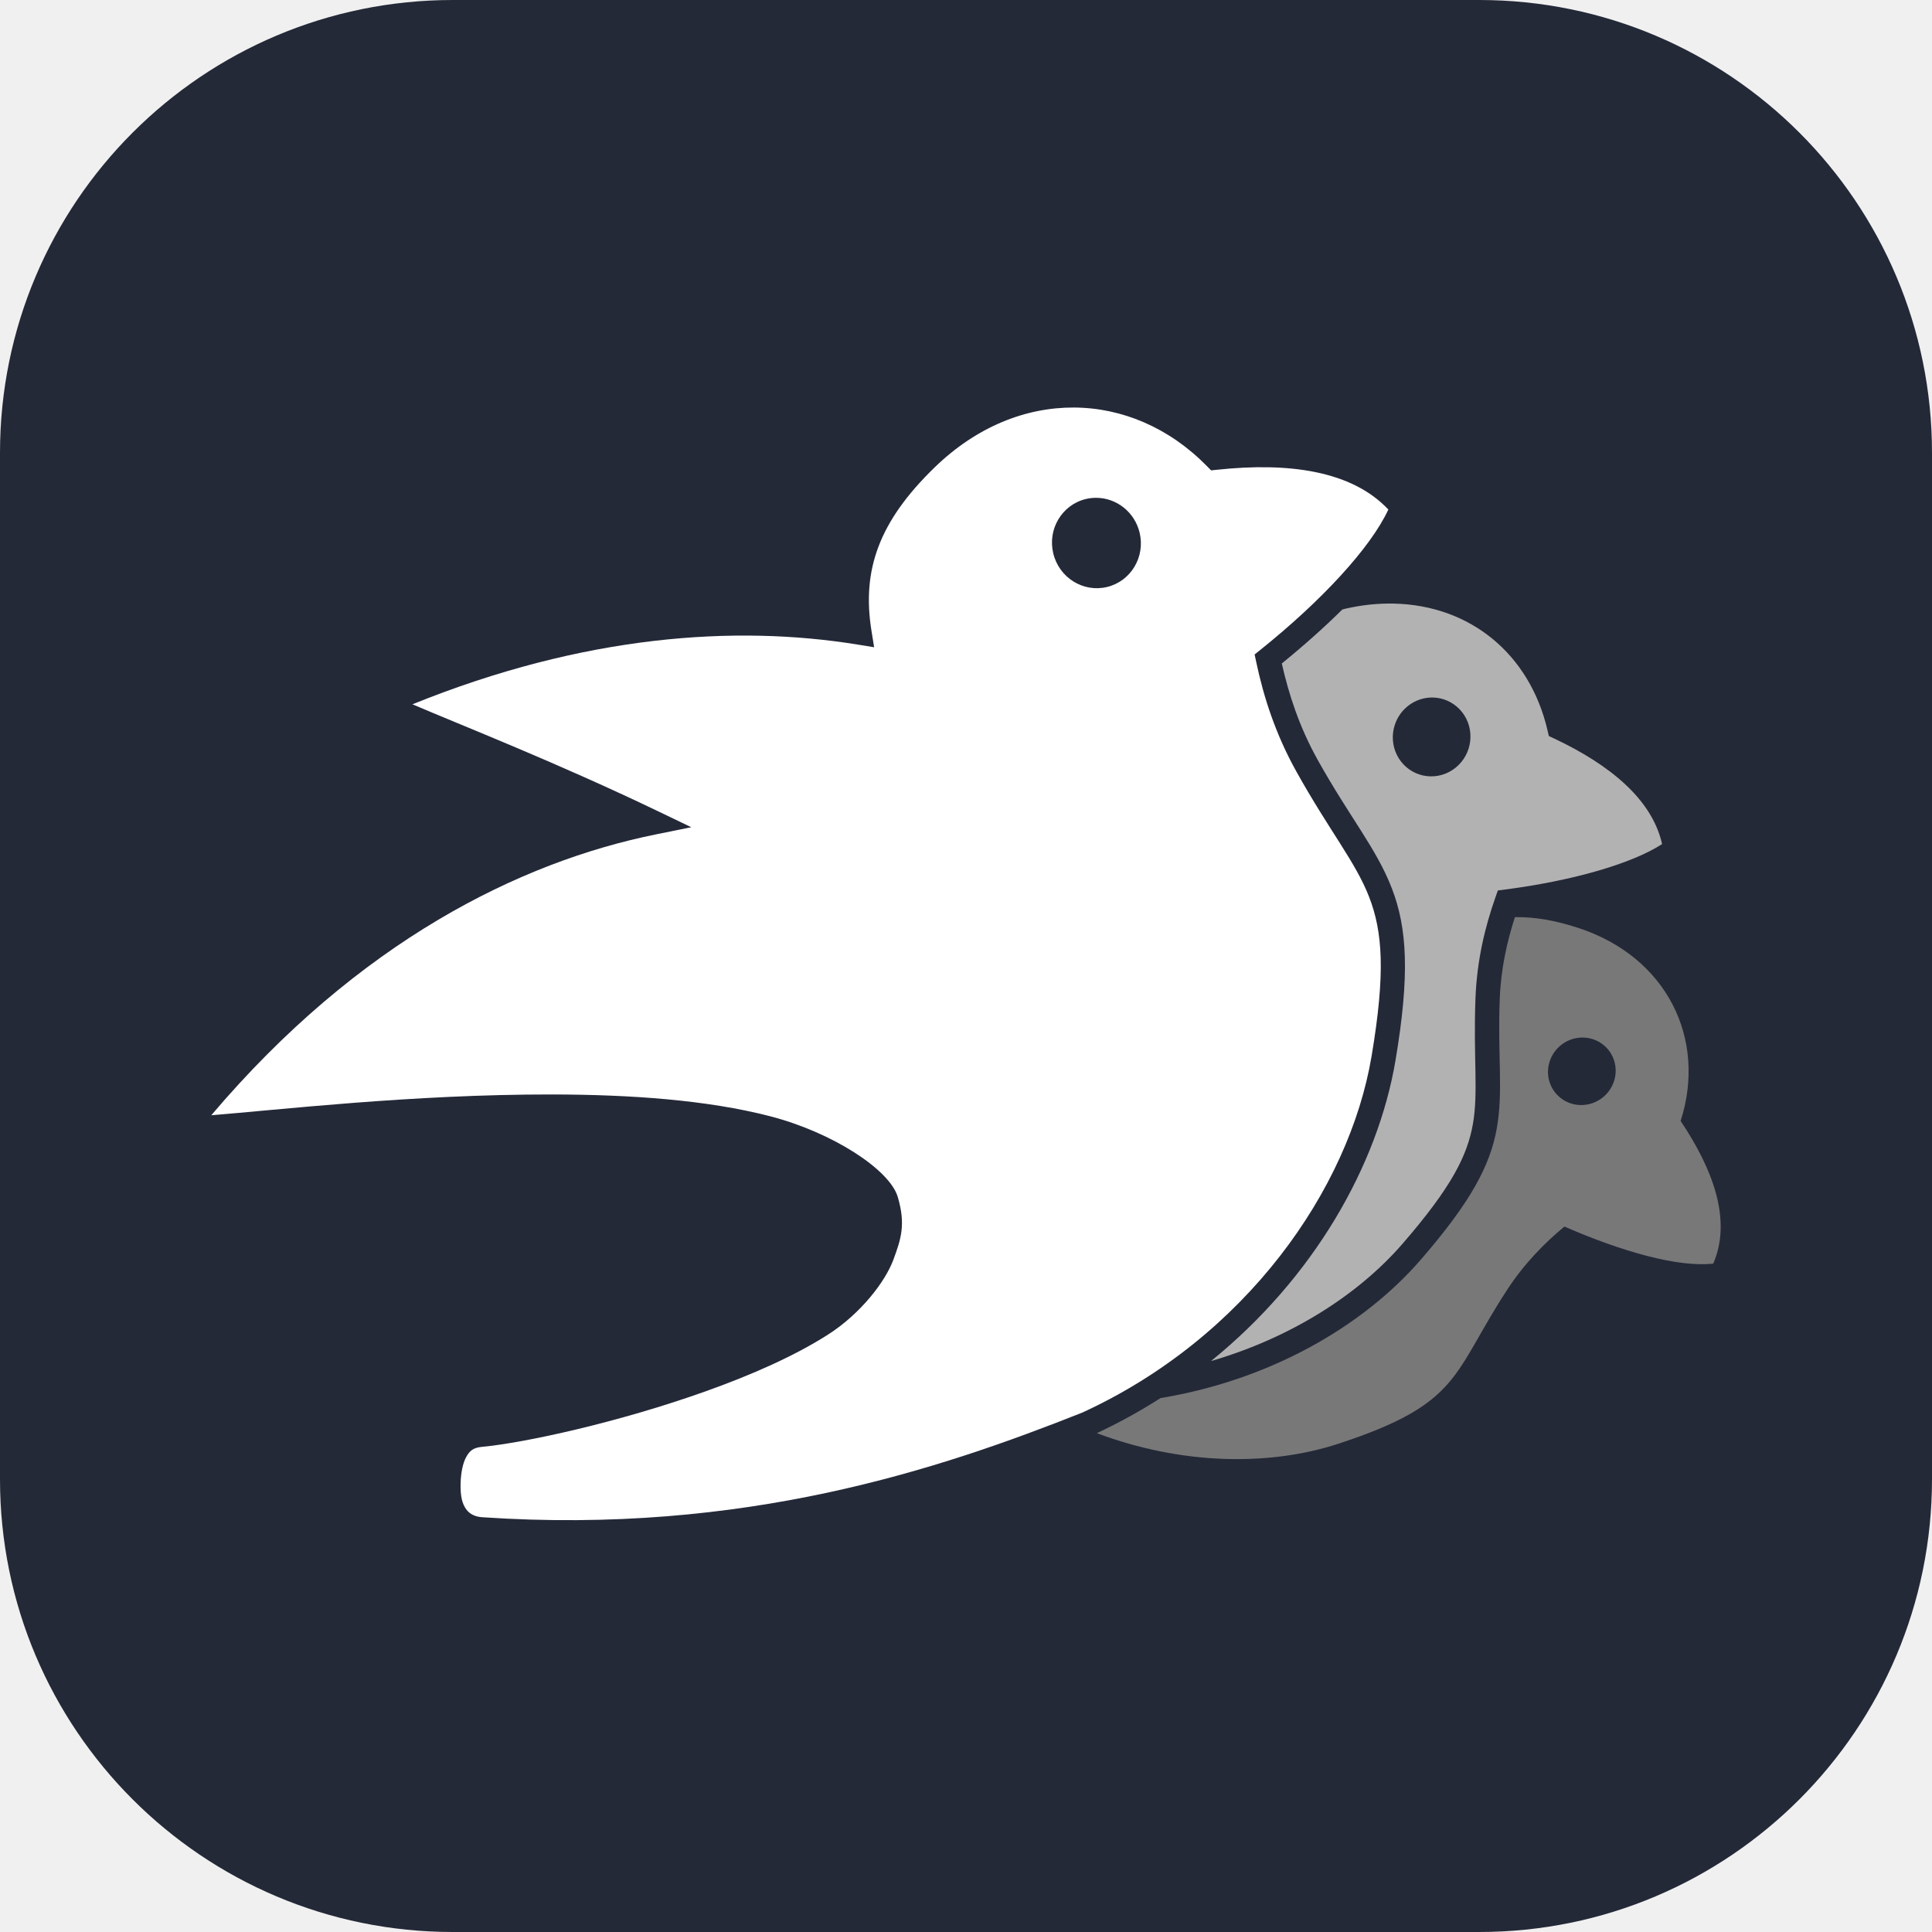
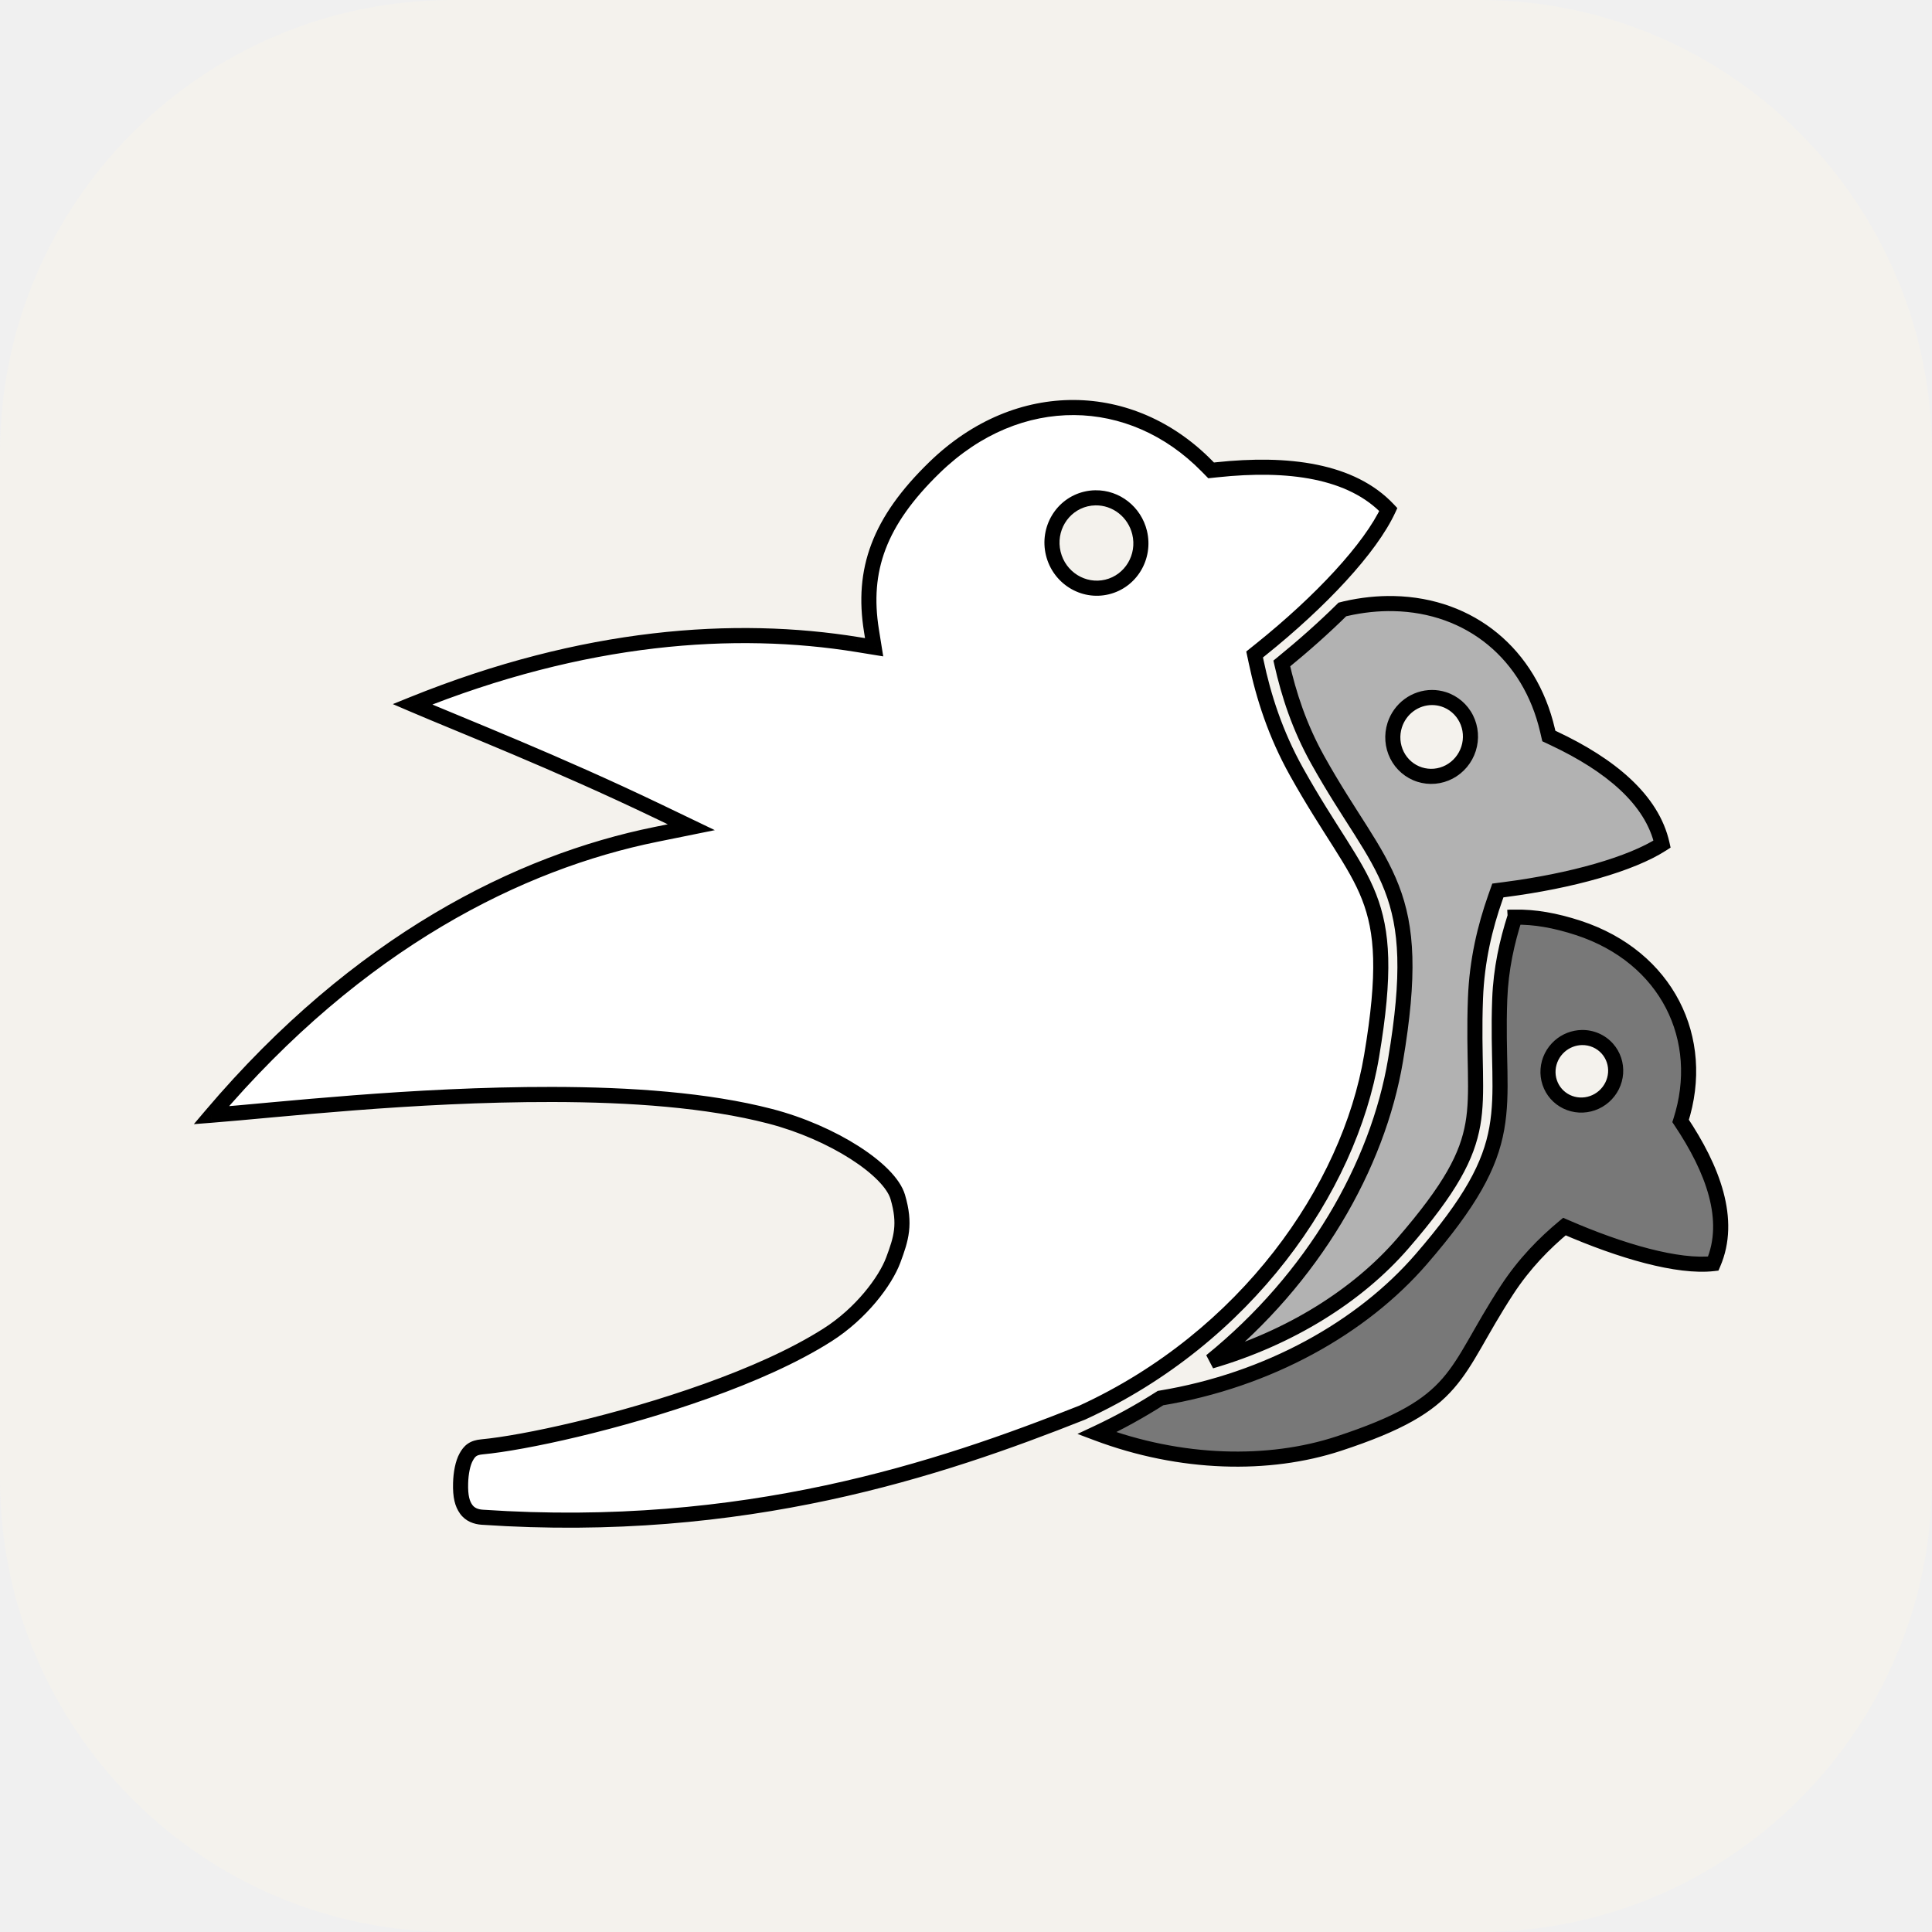
<svg xmlns="http://www.w3.org/2000/svg" width="256" height="256" viewBox="0 0 256 256" fill="none" id="bevy">
  <style>
#bevy {
    rect {fill: #242938}
- 
+    
    @media (prefers-color-scheme: light) {
        rect {fill: #F4F2ED}
+       
    }
}
</style>
-   <rect width="256" height="256" rx="60" fill="#242938" />
-   <path d="M200.778 121.534C200.761 121.534 200.745 121.534 200.728 121.534C199.684 124.801 198.876 128.35 198.723 132.392C198.434 139.983 199.205 144.602 198.331 149.519C197.458 154.436 194.875 159.276 188.305 166.866C180.484 175.9 168.09 182.891 153.775 185.254C151.11 186.955 148.298 188.514 145.339 189.901C156.482 194.096 168.135 194.324 177.373 191.293C193.647 185.952 192.387 182.116 199.679 170.942C201.977 167.421 204.629 164.734 207.293 162.527C214.882 165.836 222.357 167.961 227.014 167.434C229.518 161.629 226.953 154.897 222.691 148.533C226.187 137.673 220.882 126.799 209.132 122.954C206.067 121.952 203.313 121.48 200.778 121.529L200.778 121.534ZM209.592 137.479C210.238 137.465 210.877 137.591 211.465 137.848C212.052 138.105 212.575 138.486 212.997 138.966C213.382 139.404 213.676 139.914 213.861 140.469C214.046 141.024 214.119 141.611 214.075 142.198C214.032 142.785 213.873 143.36 213.609 143.889C213.344 144.419 212.978 144.894 212.531 145.286C211.631 146.078 210.458 146.486 209.272 146.421C208.086 146.355 206.983 145.822 206.205 144.938C205.82 144.501 205.527 143.99 205.342 143.435C205.157 142.881 205.084 142.293 205.128 141.707C205.171 141.12 205.329 140.545 205.594 140.015C205.859 139.485 206.225 139.011 206.671 138.619C207.483 137.905 208.52 137.501 209.592 137.479ZM136.767 185.811C136.902 185.891 137.041 185.961 137.177 186.04C137.316 185.988 137.458 185.933 137.597 185.88C137.32 185.855 137.044 185.838 136.767 185.811Z" fill="#787878" />
-   <path d="M142.322 54C135.96 53.963 129.437 56.501 123.831 61.945C116.468 69.094 114.181 75.531 115.472 83.561L115.826 85.764L113.625 85.406C97.449 82.785 77.428 84.109 54.65 93.323C61.346 96.194 73.636 100.984 87.275 107.534L91.599 109.612L86.898 110.564C68.889 114.215 47.519 124.759 28 147.772C36.732 147.093 54.577 144.993 73.189 145.022C83.535 145.038 93.731 145.753 102.038 147.907C110.345 150.061 117.894 154.99 118.958 158.601C120.022 162.213 119.418 164.114 118.37 166.939C117.322 169.764 114.1 174.056 109.642 176.889C105.184 179.722 99.528 182.198 93.651 184.303C81.897 188.512 69.388 191.202 63.866 191.715C62.692 191.824 62.223 192.246 61.771 193.067C61.319 193.888 61.069 195.179 61.032 196.529C60.983 198.331 61.264 199.272 61.773 199.986C62.282 200.7 63.077 200.985 63.896 201.041C98.599 203.389 124.546 194.66 143.392 187.182C165.067 177.244 178.767 157.618 181.741 139.948C183.605 128.876 183.205 123.45 181.408 118.829C179.611 114.208 176.166 110.105 171.795 102.268C168.987 97.233 167.42 92.292 166.449 87.69L166.243 86.721L167.017 86.101C175.048 79.663 181.588 72.633 183.963 67.516C179.091 62.334 170.672 61.239 161.253 62.246L160.479 62.327L159.934 61.772C154.915 56.659 148.685 54.038 142.322 54ZM145.143 65.964C147.905 65.92 150.341 67.835 151.003 70.567C151.781 73.786 149.851 77.014 146.693 77.778C143.534 78.542 140.342 76.553 139.564 73.334C138.785 70.116 140.715 66.888 143.874 66.124C144.29 66.024 144.715 65.97 145.143 65.964Z" fill="#FFFFFF" />
-   <path d="M184.657 79.978C182.622 79.936 180.491 80.15 178.289 80.652C178.141 80.686 178.011 80.727 177.865 80.762C175.443 83.156 172.739 85.56 169.845 87.916C170.777 92.027 172.16 96.312 174.607 100.699C178.854 108.314 182.355 112.378 184.409 117.661C186.464 122.944 186.821 129.158 184.915 140.48C182.552 154.515 174.008 169.378 160.461 180.35C170.976 177.283 179.938 171.625 185.872 164.771C192.276 157.372 194.413 153.187 195.162 148.969C195.911 144.752 195.209 140.129 195.507 132.286C195.7 127.232 196.776 122.811 198.145 118.924L198.474 117.992L199.456 117.863C208.22 116.726 216.141 114.49 220.235 111.847C218.92 105.933 213.333 101.345 205.934 97.857L205.228 97.525L205.052 96.765C202.705 86.688 194.837 80.189 184.657 79.978ZM189.751 92.424C190.275 92.423 190.795 92.504 191.293 92.663C192.59 93.078 193.667 94.001 194.286 95.229C194.904 96.457 195.015 97.89 194.592 99.212C194.383 99.866 194.049 100.474 193.61 101C193.171 101.527 192.635 101.961 192.033 102.279C191.43 102.597 190.774 102.792 190.1 102.853C189.426 102.913 188.748 102.839 188.106 102.634C186.808 102.219 185.732 101.296 185.113 100.068C184.494 98.84 184.384 97.407 184.807 96.085C185.146 95.024 185.808 94.097 186.697 93.439C187.587 92.78 188.656 92.425 189.751 92.424Z" fill="#B2B2B2" />
+   <g clip-path="url(#clip0_134_13)">
+     <rect width="256" height="256" rx="60" fill="#F4F2ED" />
+     <path d="M200.778 121.534C200.761 121.534 200.745 121.534 200.728 121.534C199.684 124.801 198.876 128.35 198.723 132.392C198.434 139.983 199.205 144.602 198.331 149.519C197.458 154.436 194.875 159.276 188.305 166.866C180.484 175.9 168.09 182.891 153.775 185.254C151.11 186.955 148.298 188.514 145.339 189.901C156.482 194.096 168.135 194.324 177.373 191.293C193.647 185.952 192.387 182.116 199.679 170.942C201.977 167.421 204.629 164.734 207.293 162.527C214.882 165.836 222.357 167.961 227.014 167.434C229.518 161.629 226.953 154.897 222.691 148.533C226.187 137.673 220.882 126.799 209.132 122.954C206.067 121.952 203.313 121.48 200.778 121.529V121.534ZM209.592 137.479C210.238 137.465 210.877 137.591 211.465 137.848C212.052 138.105 212.575 138.486 212.997 138.966C213.382 139.404 213.676 139.914 213.861 140.469C214.046 141.024 214.119 141.611 214.075 142.198C214.032 142.785 213.873 143.36 213.609 143.889C213.344 144.419 212.978 144.894 212.531 145.286C211.631 146.078 210.458 146.486 209.272 146.421C208.086 146.355 206.983 145.822 206.205 144.938C205.82 144.501 205.527 143.99 205.342 143.435C205.157 142.881 205.084 142.293 205.128 141.707C205.171 141.12 205.329 140.545 205.594 140.015C205.859 139.485 206.225 139.011 206.671 138.619C207.483 137.905 208.52 137.501 209.592 137.479ZM136.767 185.811C136.902 185.891 137.041 185.961 137.177 186.04C137.316 185.988 137.458 185.933 137.597 185.88C137.32 185.855 137.044 185.838 136.767 185.811Z" fill="#787878" />
+     <path d="M142.322 54C135.96 53.963 129.437 56.501 123.831 61.945C116.468 69.094 114.181 75.531 115.472 83.561L115.826 85.764L113.625 85.406C97.449 82.785 77.428 84.109 54.65 93.323C61.346 96.194 73.636 100.984 87.275 107.534L91.599 109.612L86.898 110.564C68.889 114.215 47.519 124.759 28 147.772C36.732 147.093 54.577 144.993 73.189 145.022C83.535 145.038 93.731 145.753 102.038 147.907C110.345 150.061 117.894 154.99 118.958 158.601C120.022 162.213 119.418 164.114 118.37 166.939C117.322 169.764 114.1 174.056 109.642 176.889C105.184 179.722 99.528 182.198 93.651 184.303C81.897 188.512 69.388 191.202 63.866 191.715C62.692 191.824 62.223 192.246 61.771 193.067C61.319 193.888 61.069 195.179 61.032 196.529C60.983 198.331 61.264 199.272 61.773 199.986C62.282 200.7 63.077 200.985 63.896 201.041C98.599 203.389 124.546 194.66 143.392 187.182C165.067 177.244 178.767 157.618 181.741 139.948C183.605 128.876 183.205 123.45 181.408 118.829C179.611 114.208 176.166 110.105 171.795 102.268C168.987 97.233 167.42 92.292 166.449 87.69L166.243 86.721L167.017 86.101C175.048 79.663 181.588 72.633 183.963 67.516C179.091 62.334 170.672 61.239 161.253 62.246L160.479 62.327L159.934 61.772C154.915 56.659 148.685 54.038 142.322 54ZM145.143 65.964C147.905 65.92 150.341 67.835 151.003 70.567C151.781 73.786 149.851 77.014 146.693 77.778C143.534 78.542 140.342 76.553 139.564 73.334C138.785 70.116 140.715 66.888 143.874 66.124C144.29 66.024 144.715 65.97 145.143 65.964Z" fill="white" />
+     <path d="M184.657 79.978C182.622 79.936 180.491 80.15 178.289 80.652C178.141 80.686 178.011 80.727 177.865 80.762C175.443 83.156 172.739 85.56 169.845 87.916C170.777 92.027 172.16 96.312 174.607 100.699C178.854 108.314 182.355 112.378 184.409 117.661C186.464 122.944 186.821 129.158 184.915 140.48C182.552 154.515 174.008 169.378 160.461 180.35C170.976 177.283 179.938 171.625 185.872 164.771C192.276 157.372 194.413 153.187 195.162 148.969C195.911 144.752 195.209 140.129 195.507 132.286C195.7 127.232 196.776 122.811 198.145 118.924L198.474 117.992L199.456 117.863C208.22 116.726 216.141 114.49 220.235 111.847C218.92 105.933 213.333 101.345 205.934 97.857L205.228 97.525L205.052 96.765C202.705 86.688 194.837 80.189 184.657 79.978ZM189.751 92.424C190.275 92.423 190.795 92.504 191.293 92.663C192.59 93.078 193.667 94.001 194.286 95.229C194.904 96.457 195.015 97.89 194.592 99.212C194.383 99.866 194.049 100.474 193.61 101C193.171 101.527 192.635 101.961 192.033 102.279C191.43 102.597 190.774 102.792 190.1 102.853C189.426 102.913 188.748 102.839 188.106 102.634C186.808 102.219 185.732 101.296 185.113 100.068C184.494 98.84 184.384 97.407 184.807 96.085C185.146 95.024 185.808 94.097 186.697 93.439C187.587 92.78 188.656 92.425 189.751 92.424Z" fill="#B2B2B2" />
+     <mask id="mask0_134_13" style="mask-type:luminance" maskUnits="userSpaceOnUse" x="28" y="54" width="200" height="148">
+       <path d="M200.778 121.534C200.761 121.534 200.745 121.534 200.728 121.534C199.684 124.801 198.876 128.35 198.723 132.392C198.434 139.983 199.205 144.602 198.331 149.519C197.458 154.436 194.875 159.276 188.305 166.866C180.484 175.9 168.09 182.891 153.775 185.254C151.11 186.955 148.298 188.514 145.339 189.901C156.482 194.096 168.135 194.324 177.373 191.293C193.647 185.952 192.387 182.116 199.679 170.942C201.977 167.421 204.629 164.734 207.293 162.527C214.882 165.836 222.357 167.961 227.014 167.434C229.518 161.629 226.953 154.897 222.691 148.533C226.187 137.673 220.882 126.799 209.132 122.954C206.067 121.952 203.313 121.48 200.778 121.529V121.534ZM209.592 137.479C210.238 137.465 210.877 137.591 211.465 137.848C212.052 138.105 212.575 138.486 212.997 138.966C213.382 139.404 213.676 139.914 213.861 140.469C214.046 141.024 214.119 141.611 214.075 142.198C214.032 142.785 213.873 143.36 213.609 143.889C213.344 144.419 212.978 144.894 212.531 145.286C211.631 146.078 210.458 146.486 209.272 146.421C208.086 146.355 206.983 145.822 206.205 144.938C205.82 144.501 205.527 143.99 205.342 143.435C205.157 142.881 205.084 142.293 205.128 141.707C205.171 141.12 205.329 140.545 205.594 140.015C205.859 139.485 206.225 139.011 206.671 138.619C207.483 137.905 208.52 137.501 209.592 137.479ZM136.767 185.811C136.902 185.891 137.041 185.961 137.177 186.04C137.316 185.988 137.458 185.933 137.597 185.88C137.32 185.855 137.044 185.838 136.767 185.811Z" fill="black" />
+       <path d="M142.322 54C135.96 53.963 129.437 56.501 123.831 61.945C116.468 69.094 114.181 75.531 115.472 83.561L115.826 85.764L113.625 85.406C97.449 82.785 77.428 84.109 54.65 93.323C61.346 96.194 73.636 100.984 87.275 107.534L91.599 109.612L86.898 110.564C68.889 114.215 47.519 124.759 28 147.772C36.732 147.093 54.577 144.993 73.189 145.022C83.535 145.038 93.731 145.753 102.038 147.907C110.345 150.061 117.894 154.99 118.958 158.601C120.022 162.213 119.418 164.114 118.37 166.939C117.322 169.764 114.1 174.056 109.642 176.889C105.184 179.722 99.528 182.198 93.651 184.303C81.897 188.512 69.388 191.202 63.866 191.715C62.692 191.824 62.223 192.246 61.771 193.067C61.319 193.888 61.069 195.179 61.032 196.529C60.983 198.331 61.264 199.272 61.773 199.986C62.282 200.7 63.077 200.985 63.896 201.041C98.599 203.389 124.546 194.66 143.392 187.182C165.067 177.244 178.767 157.618 181.741 139.948C183.605 128.876 183.205 123.45 181.408 118.829C179.611 114.208 176.166 110.105 171.795 102.268C168.987 97.233 167.42 92.292 166.449 87.69L166.243 86.721L167.017 86.101C175.048 79.663 181.588 72.633 183.963 67.516C179.091 62.334 170.672 61.239 161.253 62.246L160.479 62.327L159.934 61.772C154.915 56.659 148.685 54.038 142.322 54ZM145.143 65.964C147.905 65.92 150.341 67.835 151.003 70.567C151.781 73.786 149.851 77.014 146.693 77.778C143.534 78.542 140.342 76.553 139.564 73.334C138.785 70.116 140.715 66.888 143.874 66.124C144.29 66.024 144.715 65.97 145.143 65.964Z" fill="black" />
+       <path d="M184.657 79.978C182.622 79.936 180.491 80.15 178.289 80.652C178.141 80.686 178.011 80.727 177.865 80.762C175.443 83.156 172.739 85.56 169.845 87.916C170.777 92.027 172.16 96.312 174.607 100.699C178.854 108.314 182.355 112.378 184.409 117.661C186.464 122.944 186.821 129.158 184.915 140.48C182.552 154.515 174.008 169.378 160.461 180.35C170.976 177.283 179.938 171.625 185.872 164.771C192.276 157.372 194.413 153.187 195.162 148.969C195.911 144.752 195.209 140.129 195.507 132.286C195.7 127.232 196.776 122.811 198.145 118.924L198.474 117.992L199.456 117.863C208.22 116.726 216.141 114.49 220.235 111.847C218.92 105.933 213.333 101.345 205.934 97.857L205.228 97.525L205.052 96.765C202.705 86.688 194.837 80.189 184.657 79.978ZM189.751 92.424C190.275 92.423 190.795 92.504 191.293 92.663C192.59 93.078 193.667 94.001 194.286 95.229C194.904 96.457 195.015 97.89 194.592 99.212C194.383 99.866 194.049 100.474 193.61 101C193.171 101.527 192.635 101.961 192.033 102.279C191.43 102.597 190.774 102.792 190.1 102.853C189.426 102.913 188.748 102.839 188.106 102.634C186.808 102.219 185.732 101.296 185.113 100.068C184.494 98.84 184.384 97.407 184.807 96.085C185.146 95.024 185.808 94.097 186.697 93.439C187.587 92.78 188.656 92.425 189.751 92.424Z" fill="black" />
+     </mask>
+     <g clip-path="url(#clip0_134_14)">
+       <path d="M200.778 121.534L200.797 122.533L201.841 122.514L201.776 121.471L200.778 121.534ZM200.728 121.534V120.534H199.998L199.775 121.229L200.728 121.534ZM153.775 185.254L153.612 184.267L153.409 184.3L153.236 184.411L153.775 185.254ZM145.339 189.901L144.915 188.996L142.769 190.002L144.987 190.837L145.339 189.901ZM207.293 162.527L207.693 161.61L207.129 161.364L206.655 161.757L207.293 162.527ZM227.014 167.434L227.126 168.428L227.702 168.363L227.932 167.83L227.014 167.434ZM222.691 148.533L221.739 148.227L221.591 148.687L221.86 149.09L222.691 148.533ZM200.778 121.529L200.758 120.53L199.715 120.55L199.78 121.592L200.778 121.529ZM115.826 85.764L115.666 86.751L117.033 86.973L116.813 85.605L115.826 85.764ZM113.625 85.406L113.786 84.419L113.785 84.419L113.625 85.406ZM54.65 93.323L54.275 92.396L52.05 93.297L54.256 94.243L54.65 93.323ZM91.6 109.612L91.798 110.592L94.717 110L92.033 108.71L91.6 109.612ZM28 147.772L27.238 147.125L25.686 148.955L28.078 148.769L28 147.772ZM143.392 187.182L143.76 188.112L143.785 188.102L143.808 188.091L143.392 187.182ZM166.449 87.69L167.428 87.484L167.427 87.482L166.449 87.69ZM166.243 86.721L165.618 85.94L165.137 86.326L165.265 86.928L166.243 86.721ZM183.963 67.516L184.87 67.937L185.154 67.323L184.691 66.831L183.963 67.516ZM161.253 62.246L161.357 63.241L161.359 63.241L161.253 62.246ZM160.479 62.327L159.765 63.028L160.103 63.372L160.583 63.322L160.479 62.327ZM159.934 61.772L160.648 61.072L160.647 61.071L159.934 61.772ZM143.874 66.124L143.64 65.152L143.639 65.152L143.874 66.124ZM178.289 80.652L178.067 79.677L178.065 79.677L178.289 80.652ZM177.865 80.762L177.633 79.789L177.361 79.854L177.162 80.051L177.865 80.762ZM169.845 87.916L169.214 87.141L168.733 87.532L168.87 88.137L169.845 87.916ZM160.461 180.35L159.832 179.573L160.741 181.31L160.461 180.35ZM198.474 117.992L198.344 117.001L197.735 117.081L197.531 117.66L198.474 117.992ZM199.456 117.863L199.327 116.871L199.325 116.872L199.456 117.863ZM220.235 111.847L220.778 112.687L221.363 112.31L221.211 111.63L220.235 111.847ZM205.228 97.525L204.254 97.751L204.364 98.222L204.802 98.429L205.228 97.525ZM200.759 120.534C200.763 120.534 200.763 120.534 200.758 120.534C200.754 120.534 200.752 120.534 200.746 120.534C200.742 120.534 200.735 120.534 200.728 120.534V122.534C200.734 122.534 200.733 122.534 200.748 122.534C200.759 122.534 200.777 122.534 200.797 122.533L200.759 120.534ZM199.775 121.229C198.712 124.556 197.881 128.197 197.723 132.354L199.722 132.43C199.871 128.502 200.655 125.045 201.68 121.838L199.775 121.229ZM197.723 132.354C197.577 136.186 197.699 139.279 197.746 141.976C197.794 144.685 197.766 146.987 197.347 149.344L199.316 149.694C199.771 147.134 199.794 144.668 199.746 141.941C199.698 139.201 199.579 136.189 199.722 132.43L197.723 132.354ZM197.347 149.344C196.52 153.998 194.075 158.673 187.549 166.212L189.061 167.521C195.675 159.88 198.396 154.874 199.316 149.694L197.347 149.344ZM187.549 166.212C179.894 175.054 167.718 181.939 153.612 184.267L153.937 186.24C168.463 183.843 181.074 176.747 189.061 167.521L187.549 166.212ZM153.236 184.411C150.608 186.089 147.833 187.627 144.915 188.996L145.764 190.806C148.763 189.4 151.613 187.82 154.313 186.097L153.236 184.411ZM144.987 190.837C156.322 195.104 168.21 195.352 177.685 192.243L177.061 190.342C168.06 193.296 156.642 193.088 145.692 188.965L144.987 190.837ZM177.685 192.243C185.884 189.552 189.842 187.187 192.648 183.961C194.033 182.37 195.109 180.602 196.272 178.584C197.443 176.554 198.713 174.252 200.517 171.488L198.842 170.395C196.999 173.218 195.692 175.586 194.54 177.585C193.38 179.597 192.386 181.216 191.14 182.649C188.685 185.47 185.136 187.693 177.061 190.342L177.685 192.243ZM200.517 171.488C202.747 168.071 205.325 165.456 207.931 163.297L206.655 161.757C203.934 164.012 201.206 166.772 198.842 170.395L200.517 171.488ZM206.893 163.444C210.722 165.113 214.539 166.492 218.002 167.387C221.447 168.278 224.619 168.711 227.126 168.428L226.902 166.441C224.752 166.683 221.857 166.318 218.503 165.451C215.167 164.588 211.452 163.25 207.693 161.61L206.893 163.444ZM227.932 167.83C230.657 161.513 227.807 154.374 223.522 147.977L221.86 149.09C226.1 155.42 228.379 161.745 226.096 167.038L227.932 167.83ZM223.643 148.84C227.311 137.445 221.705 126.016 209.443 122.004L208.821 123.905C220.059 127.582 225.063 137.902 221.739 148.227L223.643 148.84ZM209.443 122.004C206.3 120.976 203.432 120.477 200.758 120.53L200.797 122.529C203.194 122.482 205.835 122.928 208.821 123.905L209.443 122.004ZM199.78 121.592V121.596L201.776 121.471V121.467L199.78 121.592ZM209.613 138.478C210.115 138.468 210.61 138.566 211.064 138.764L211.865 136.932C211.143 136.616 210.361 136.463 209.571 136.479L209.613 138.478ZM211.064 138.764C211.518 138.963 211.921 139.257 212.247 139.627L213.748 138.306C213.229 137.715 212.586 137.247 211.865 136.932L211.064 138.764ZM212.246 139.626C212.543 139.964 212.769 140.357 212.912 140.785L214.809 140.153C214.582 139.472 214.222 138.844 213.748 138.306L212.246 139.626ZM212.912 140.785C213.055 141.214 213.112 141.669 213.078 142.124L215.073 142.272C215.125 141.554 215.036 140.834 214.809 140.153L212.912 140.785ZM213.078 142.124C213.044 142.58 212.921 143.028 212.714 143.442L214.503 144.337C214.826 143.691 215.02 142.989 215.073 142.272L213.078 142.124ZM212.714 143.442C212.507 143.856 212.221 144.228 211.871 144.535L213.192 146.037C213.734 145.56 214.18 144.982 214.503 144.337L212.714 143.442ZM211.871 144.535C211.165 145.155 210.249 145.473 209.327 145.422L209.217 147.419C210.668 147.499 212.096 147 213.192 146.037L211.871 144.535ZM209.327 145.422C208.406 145.372 207.554 144.958 206.956 144.278L205.454 145.599C206.411 146.686 207.766 147.339 209.217 147.419L209.327 145.422ZM206.956 144.278C206.66 143.941 206.434 143.547 206.291 143.119L204.394 143.752C204.621 144.433 204.981 145.06 205.454 145.599L206.956 144.278ZM206.291 143.119C206.148 142.691 206.091 142.236 206.125 141.78L204.13 141.633C204.077 142.351 204.167 143.071 204.394 143.752L206.291 143.119ZM206.125 141.78C206.159 141.324 206.282 140.876 206.489 140.462L204.7 139.568C204.377 140.214 204.183 140.915 204.13 141.633L206.125 141.78ZM206.489 140.462C206.696 140.048 206.982 139.677 207.332 139.37L206.011 137.867C205.468 138.345 205.023 138.922 204.7 139.568L206.489 140.462ZM207.331 139.37C207.968 138.811 208.778 138.496 209.613 138.478L209.572 136.479C208.261 136.506 206.999 136.999 206.011 137.867L207.331 139.37ZM142.328 53C135.684 52.962 128.913 55.616 123.134 61.227L124.527 62.662C129.96 57.387 136.237 54.965 142.316 55L142.328 53ZM123.134 61.227C119.385 64.868 116.87 68.383 115.471 72.068C114.068 75.765 113.816 79.562 114.485 83.719L116.46 83.402C115.837 79.529 116.083 76.094 117.341 72.777C118.604 69.449 120.914 66.171 124.527 62.662L123.134 61.227ZM114.485 83.719L114.839 85.922L116.813 85.605L116.46 83.402L114.485 83.719ZM115.986 84.777L113.786 84.419L113.465 86.393L115.666 86.751L115.986 84.777ZM113.785 84.419C97.422 81.767 77.217 83.116 54.275 92.396L55.025 94.25C77.64 85.102 97.476 83.802 113.465 86.393L113.785 84.419ZM54.256 94.243C60.991 97.129 73.228 101.898 86.842 108.435L87.708 106.632C74.044 100.071 61.702 95.258 55.044 92.404L54.256 94.243ZM86.842 108.435L91.166 110.513L92.033 108.71L87.708 106.632L86.842 108.435ZM91.401 108.632L86.7 109.584L87.097 111.545L91.798 110.592L91.401 108.632ZM86.7 109.584C68.466 113.28 46.899 123.945 27.238 147.125L28.763 148.419C48.139 125.574 69.312 115.15 87.097 111.545L86.7 109.584ZM28.078 148.769C36.86 148.086 54.629 145.993 73.188 146.022L73.191 144.022C54.526 143.993 36.604 146.1 27.923 146.775L28.078 148.769ZM73.188 146.022C83.504 146.038 93.602 146.753 101.787 148.875L102.289 146.939C93.861 144.754 83.566 144.038 73.191 144.022L73.188 146.022ZM101.787 148.875C105.841 149.926 109.708 151.655 112.676 153.55C114.16 154.498 115.4 155.474 116.321 156.411C117.255 157.361 117.799 158.206 117.999 158.884L119.917 158.318C119.585 157.19 118.786 156.065 117.747 155.008C116.694 153.937 115.327 152.87 113.752 151.864C110.603 149.854 106.542 148.042 102.289 146.939L101.787 148.875ZM117.999 158.884C118.5 160.587 118.593 161.828 118.463 162.949C118.33 164.095 117.959 165.173 117.433 166.591L119.308 167.287C119.83 165.88 120.285 164.595 120.449 163.181C120.617 161.742 120.479 160.227 119.917 158.318L117.999 158.884ZM117.433 166.591C116.47 169.188 113.401 173.315 109.105 176.045L110.178 177.733C114.798 174.797 118.175 170.34 119.308 167.287L117.433 166.591ZM109.105 176.045C104.736 178.822 99.158 181.269 93.314 183.362L93.988 185.244C99.897 183.128 105.631 180.623 110.178 177.733L109.105 176.045ZM93.314 183.362C81.618 187.55 69.192 190.216 63.773 190.719L63.959 192.711C69.585 192.188 82.177 189.474 93.988 185.244L93.314 183.362ZM63.773 190.719C63.083 190.783 62.488 190.95 61.979 191.302C61.474 191.651 61.153 192.116 60.895 192.585L62.647 193.549C62.842 193.196 62.981 193.04 63.117 192.946C63.249 192.855 63.475 192.756 63.959 192.711L63.773 190.719ZM60.895 192.585C60.331 193.609 60.072 195.085 60.033 196.501L62.032 196.556C62.067 195.272 62.307 194.168 62.647 193.549L60.895 192.585ZM60.033 196.501C59.981 198.416 60.273 199.606 60.959 200.567L62.587 199.405C62.254 198.939 61.986 198.247 62.032 196.556L60.033 196.501ZM60.959 200.567C61.703 201.611 62.836 201.971 63.828 202.038L63.963 200.043C63.317 199.999 62.86 199.788 62.587 199.405L60.959 200.567ZM63.828 202.038C98.747 204.402 124.856 195.613 143.76 188.112L143.023 186.253C124.236 193.707 98.451 202.377 63.963 200.043L63.828 202.038ZM143.808 188.091C165.774 178.019 179.696 158.122 182.727 140.114L180.755 139.782C177.838 157.114 164.36 176.468 142.975 186.273L143.808 188.091ZM182.727 140.114C184.601 128.98 184.235 123.339 182.34 118.467L180.476 119.192C182.175 123.562 182.608 128.773 180.755 139.782L182.727 140.114ZM182.34 118.467C181.403 116.056 180.043 113.802 178.412 111.22C176.772 108.625 174.837 105.669 172.669 101.781L170.922 102.755C173.124 106.704 175.097 109.718 176.721 112.289C178.354 114.873 179.616 116.981 180.476 119.192L182.34 118.467ZM172.669 101.781C169.92 96.853 168.383 92.012 167.428 87.484L165.471 87.897C166.457 92.571 168.054 97.612 170.922 102.755L172.669 101.781ZM167.427 87.482L167.221 86.513L165.265 86.928L165.471 87.898L167.427 87.482ZM166.868 87.501L167.642 86.881L166.392 85.32L165.618 85.94L166.868 87.501ZM167.642 86.881C175.698 80.424 182.393 73.274 184.87 67.937L183.056 67.095C180.783 71.992 174.398 78.902 166.392 85.32L167.642 86.881ZM184.691 66.831C179.473 61.281 170.616 60.239 161.146 61.252L161.359 63.241C170.728 62.239 178.708 63.387 183.234 68.201L184.691 66.831ZM161.149 61.252L160.375 61.333L160.583 63.322L161.357 63.241L161.149 61.252ZM161.193 61.627L160.648 61.072L159.22 62.472L159.765 63.028L161.193 61.627ZM160.647 61.071C155.453 55.779 148.972 53.04 142.328 53L142.316 55C148.397 55.036 154.376 57.538 159.22 62.472L160.647 61.071ZM145.158 66.964C147.44 66.928 149.477 68.513 150.031 70.803L151.975 70.332C151.206 67.157 148.369 64.913 145.127 64.964L145.158 66.964ZM150.031 70.803C150.684 73.501 149.063 76.176 146.458 76.806L146.928 78.75C150.64 77.852 152.879 74.07 151.975 70.332L150.031 70.803ZM146.458 76.806C143.853 77.436 141.188 75.798 140.536 73.099L138.592 73.569C139.496 77.307 143.215 79.648 146.928 78.75L146.458 76.806ZM140.536 73.099C139.883 70.4 141.504 67.726 144.109 67.096L143.639 65.152C139.926 66.05 137.688 69.831 138.592 73.569L140.536 73.099ZM144.108 67.096C144.452 67.013 144.804 66.969 145.158 66.964L145.128 64.964C144.626 64.971 144.127 65.034 143.64 65.152L144.108 67.096ZM184.678 78.978C182.558 78.935 180.345 79.158 178.067 79.677L178.511 81.627C180.636 81.143 182.686 80.938 184.636 80.978L184.678 78.978ZM178.065 79.677C177.969 79.699 177.881 79.723 177.812 79.742C177.739 79.762 177.687 79.776 177.633 79.789L178.096 81.735C178.189 81.713 178.275 81.689 178.34 81.671C178.41 81.652 178.461 81.638 178.513 81.626L178.065 79.677ZM177.162 80.051C174.766 82.419 172.086 84.802 169.214 87.141L170.477 88.691C173.391 86.318 176.12 83.893 178.568 81.473L177.162 80.051ZM168.87 88.137C169.816 92.312 171.228 96.694 173.734 101.186L175.48 100.212C173.093 95.93 171.738 91.741 170.821 87.695L168.87 88.137ZM173.734 101.186C175.875 105.025 177.834 107.979 179.485 110.589C181.144 113.21 182.487 115.478 183.477 118.024L185.341 117.299C184.277 114.561 182.843 112.156 181.175 109.52C179.501 106.874 177.586 103.988 175.48 100.212L173.734 101.186ZM183.477 118.024C185.435 123.058 185.823 129.059 183.929 140.314L185.901 140.646C187.818 129.258 187.493 122.831 185.341 117.299L183.477 118.024ZM183.929 140.314C181.61 154.089 173.205 168.741 159.832 179.573L161.091 181.127C174.811 170.015 183.494 154.941 185.901 140.646L183.929 140.314ZM160.741 181.31C171.417 178.196 180.553 172.442 186.628 165.425L185.116 164.116C179.323 170.807 170.534 176.37 160.181 179.39L160.741 181.31ZM186.628 165.425C193.074 157.979 195.35 153.627 196.147 149.144L194.177 148.794C193.475 152.746 191.479 156.765 185.116 164.116L186.628 165.425ZM196.147 149.144C196.54 146.929 196.548 144.631 196.504 141.97C196.459 139.293 196.359 136.211 196.507 132.324L194.508 132.247C194.358 136.204 194.46 139.355 194.504 142.004C194.549 144.67 194.533 146.791 194.177 148.794L196.147 149.144ZM196.507 132.324C196.694 127.393 197.744 123.072 199.088 119.256L197.202 118.591C195.808 122.549 194.705 127.071 194.508 132.247L196.507 132.324ZM199.088 119.257L199.417 118.325L197.531 117.66L197.202 118.591L199.088 119.257ZM198.604 118.984L199.586 118.855L199.325 116.872L198.344 117.001L198.604 118.984ZM199.584 118.855C208.384 117.713 216.489 115.455 220.778 112.687L219.693 111.007C215.792 113.525 208.055 115.739 199.327 116.871L199.584 118.855ZM221.211 111.63C219.789 105.236 213.816 100.467 206.36 96.953L205.507 98.762C212.849 102.223 218.051 106.631 219.259 112.064L221.211 111.63ZM206.36 96.953L205.655 96.62L204.802 98.429L205.507 98.762L206.36 96.953ZM206.202 97.298L206.026 96.538L204.078 96.992L204.254 97.751L206.202 97.298ZM206.026 96.538C203.578 86.029 195.328 79.199 184.678 78.978L184.636 80.978C194.346 81.179 201.832 87.347 204.078 96.992L206.026 96.538ZM189.752 93.424C190.173 93.423 190.589 93.488 190.989 93.616L191.597 91.71C191 91.52 190.377 91.423 189.75 91.424L189.752 93.424ZM190.989 93.616C192.028 93.948 192.893 94.688 193.392 95.679L195.179 94.779C194.44 93.314 193.153 92.208 191.597 91.71L190.989 93.616ZM193.392 95.679C193.892 96.67 193.983 97.832 193.64 98.907L195.545 99.516C196.046 97.947 195.916 96.243 195.179 94.779L193.392 95.679ZM193.64 98.907C193.47 99.439 193.198 99.933 192.842 100.36L194.378 101.641C194.9 101.015 195.296 100.293 195.545 99.516L193.64 98.907ZM192.842 100.36C192.486 100.787 192.052 101.138 191.566 101.395L192.499 103.163C193.218 102.784 193.856 102.267 194.378 101.641L192.842 100.36ZM191.566 101.395C191.08 101.651 190.551 101.808 190.01 101.857L190.19 103.849C190.996 103.776 191.781 103.542 192.499 103.163L191.566 101.395ZM190.01 101.857C189.469 101.906 188.925 101.846 188.41 101.681L187.801 103.586C188.572 103.832 189.383 103.921 190.19 103.849L190.01 101.857ZM188.41 101.681C187.371 101.349 186.505 100.609 186.006 99.618L184.22 100.518C184.958 101.983 186.245 103.089 187.801 103.586L188.41 101.681ZM186.006 99.618C185.507 98.626 185.416 97.465 185.759 96.389L183.854 95.781C183.353 97.35 183.482 99.053 184.22 100.518L186.006 99.618ZM185.759 96.389C186.035 95.527 186.573 94.775 187.292 94.242L186.102 92.635C185.043 93.419 184.256 94.521 183.854 95.781L185.759 96.389ZM187.292 94.242C188.012 93.71 188.874 93.424 189.752 93.424L189.751 91.424C188.439 91.425 187.162 91.851 186.102 92.635L187.292 94.242Z" fill="black" />
+     </g>
+   </g>
</svg>
